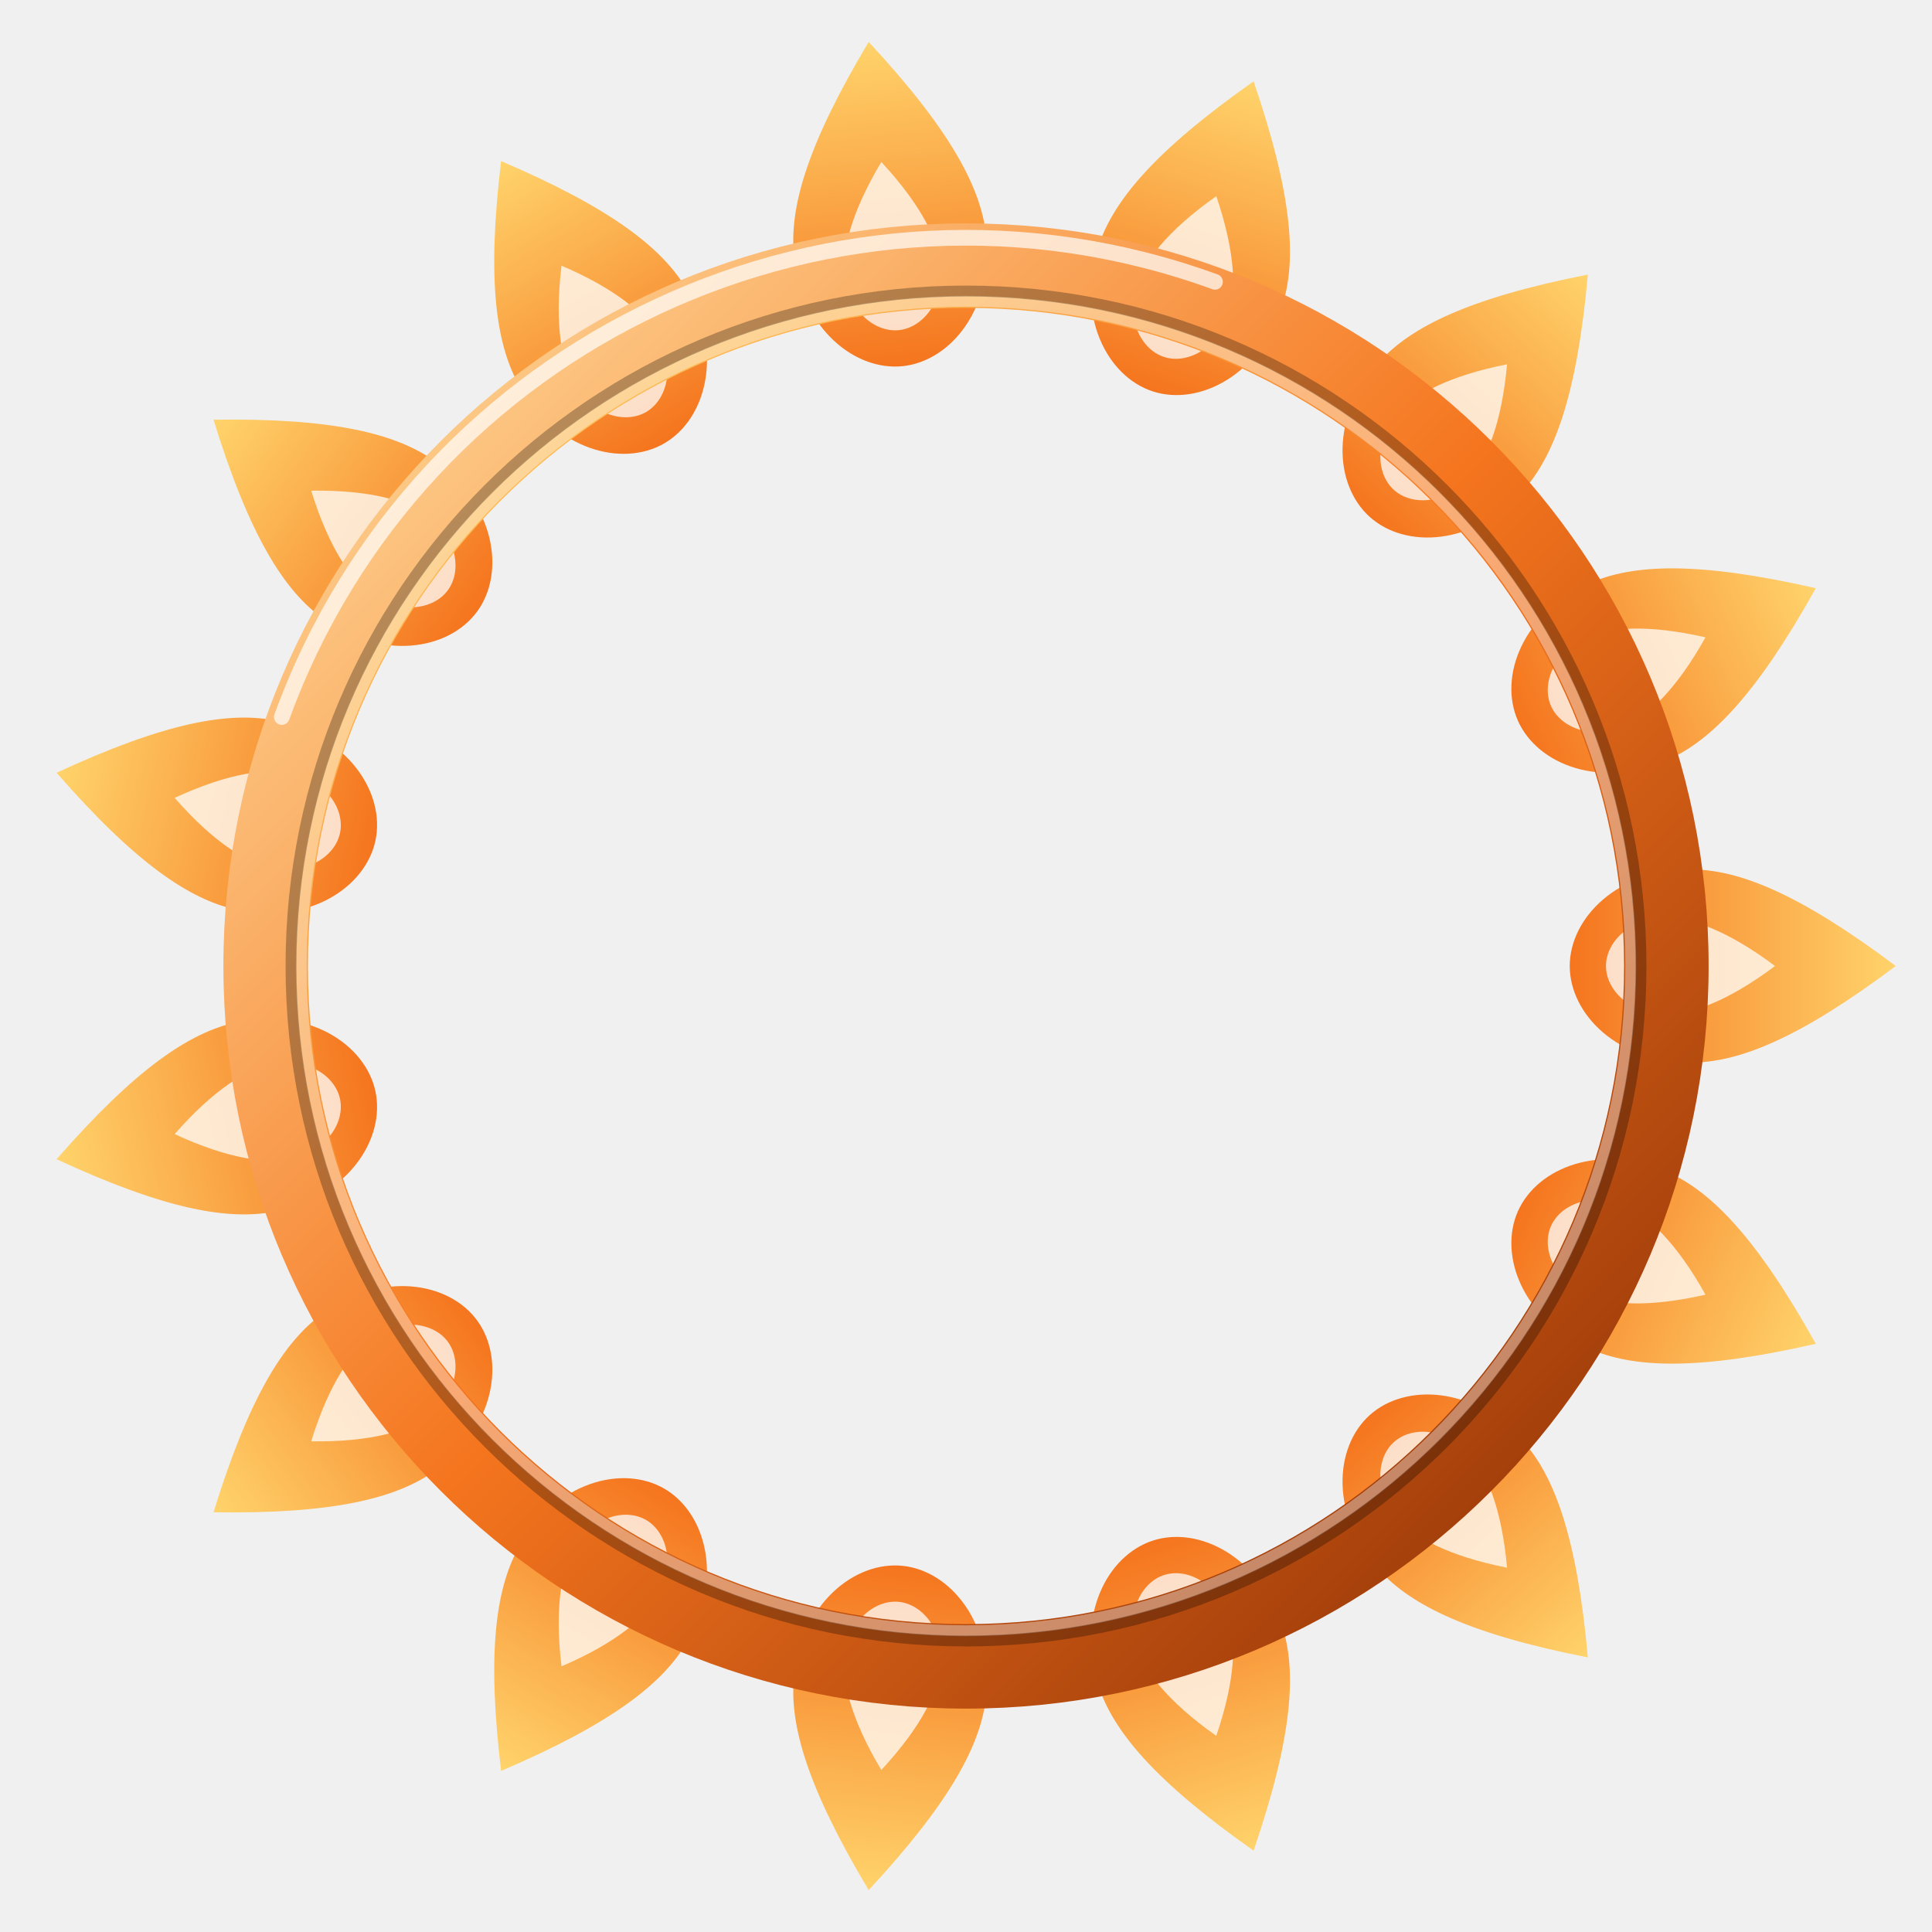
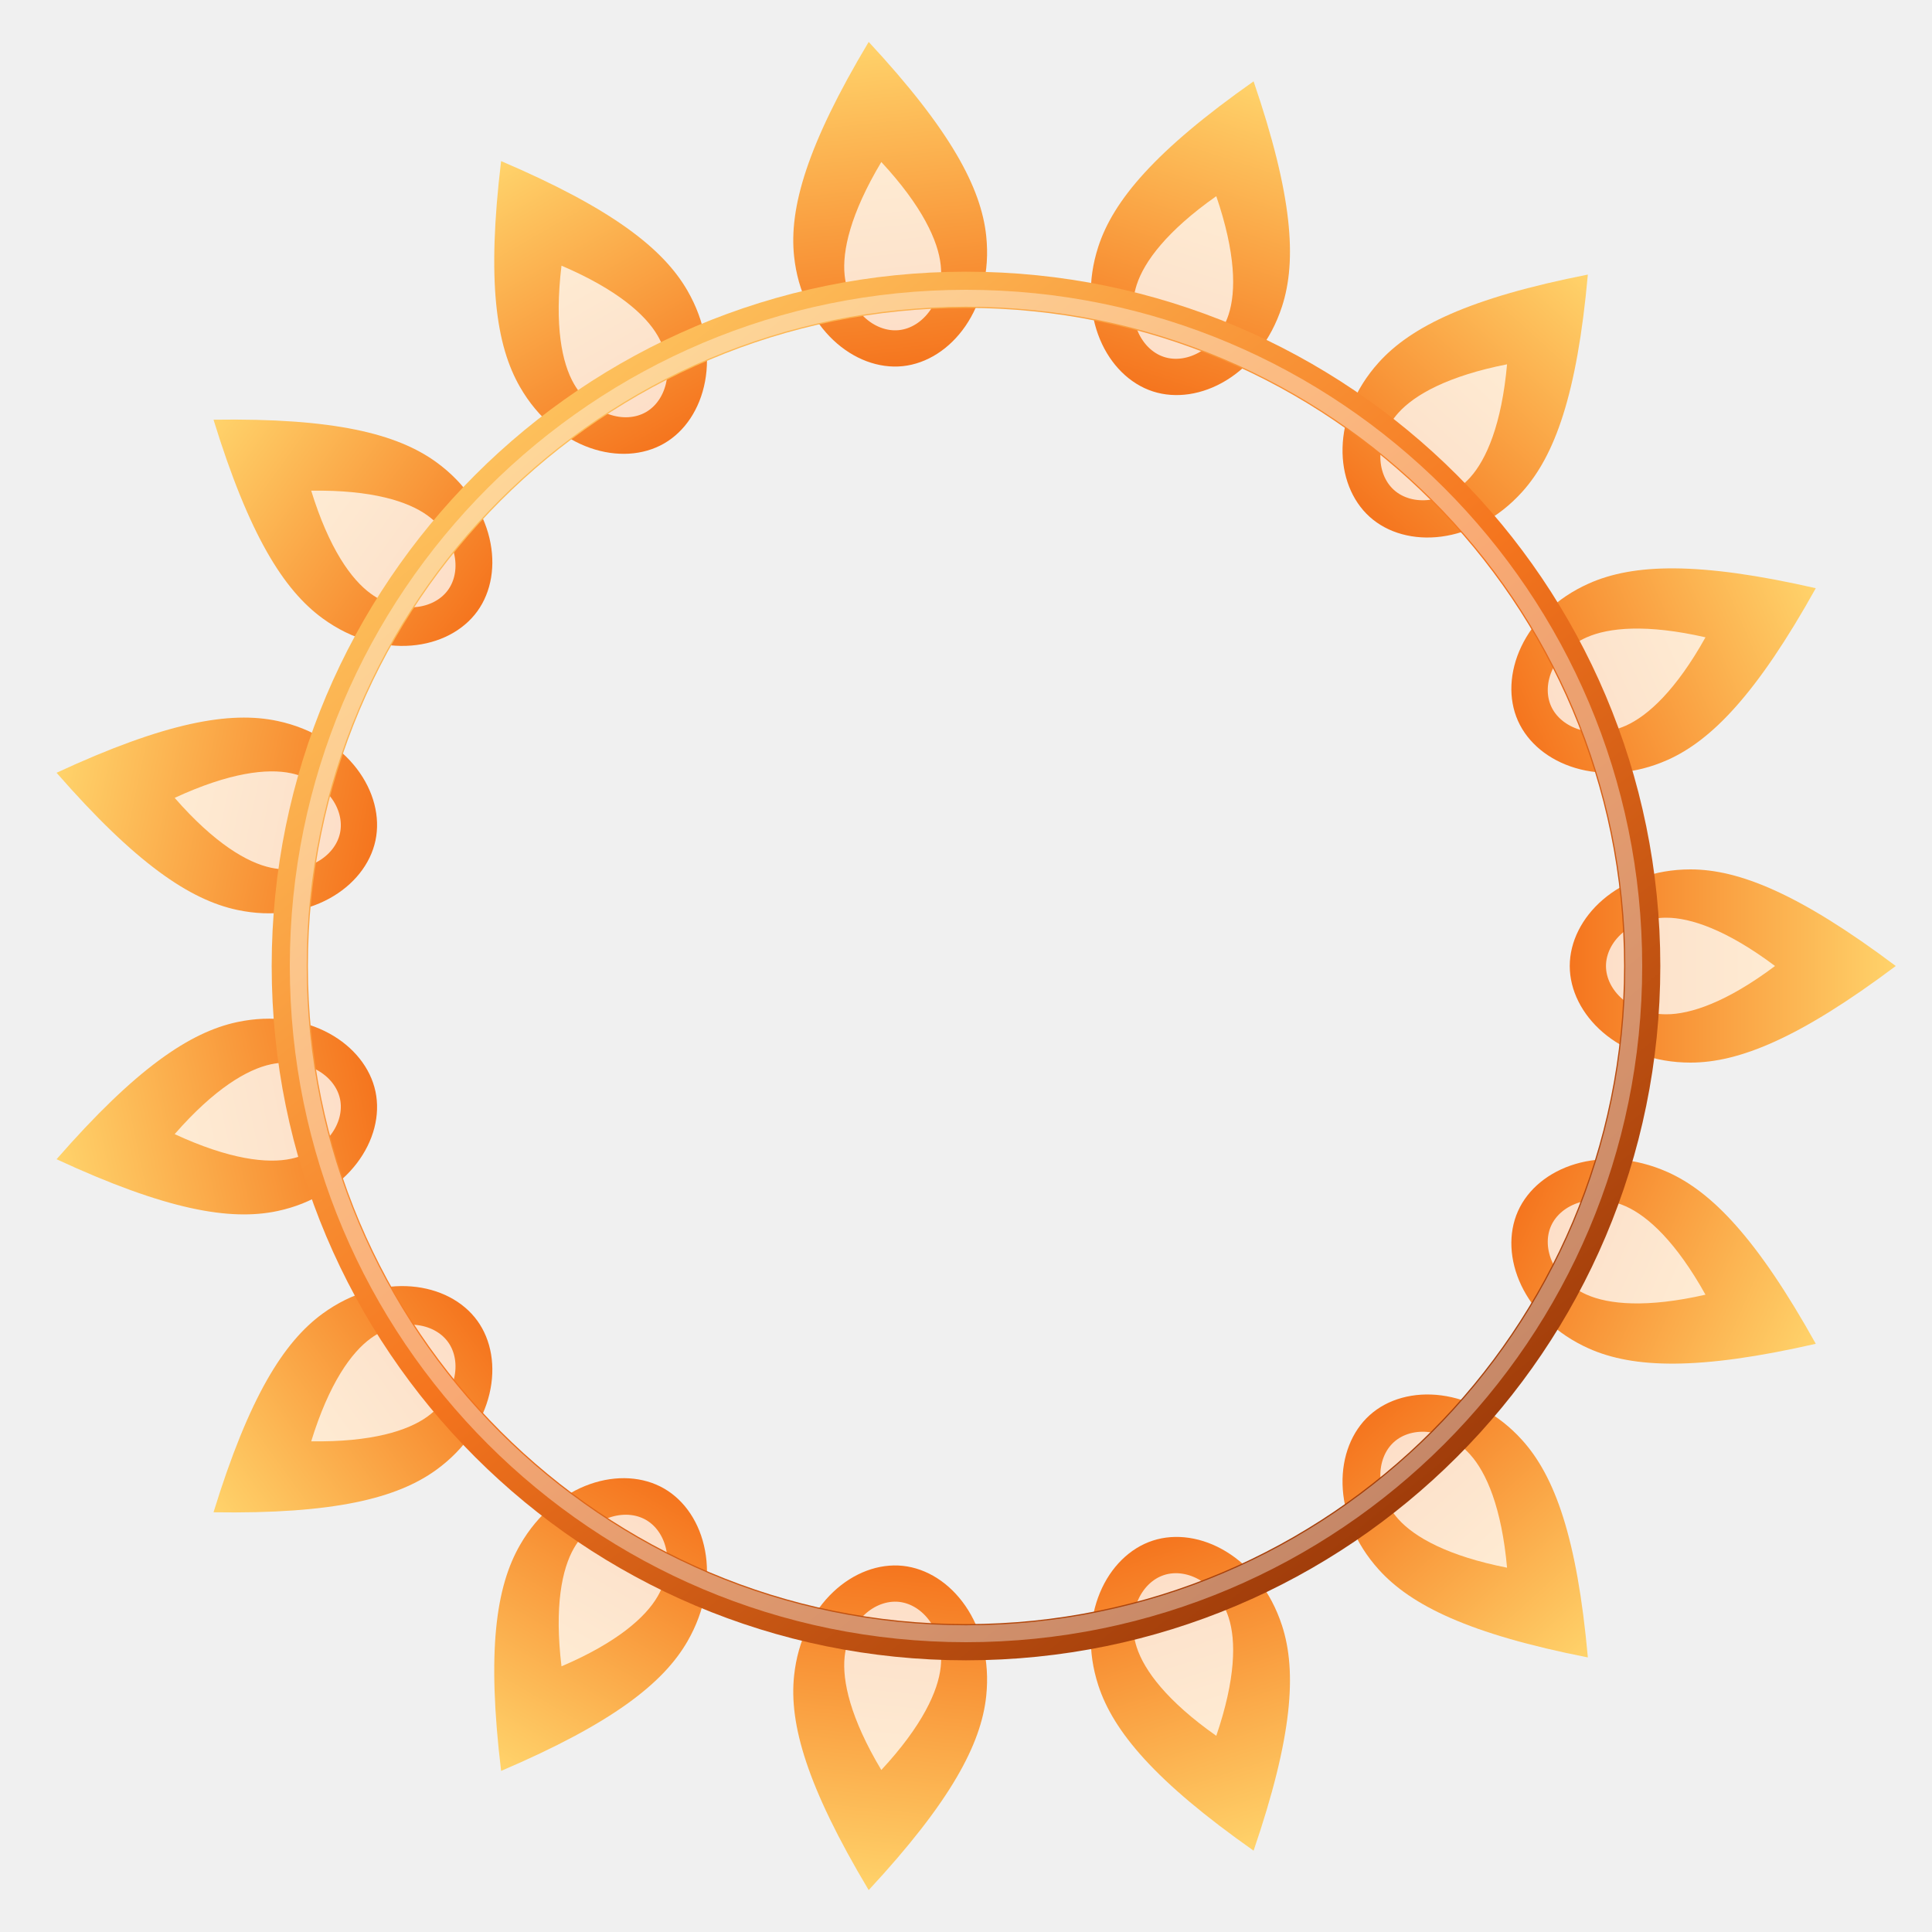
<svg xmlns="http://www.w3.org/2000/svg" width="160" height="160" viewBox="0 0 160 160" fill="none">
  <defs>
-     <linearGradient id="fflbz" x1="0" y1="0" x2="1" y2="1">
-       <stop offset="0" stop-color="#FFE2A6" />
-       <stop offset=".5" stop-color="#F5751E" />
-       <stop offset="1" stop-color="#8A2E05" />
-     </linearGradient>
    <linearGradient id="aflamef" x1="0%" y1="0%" x2="0%" y2="100%">
      <stop offset="0" stop-color="#FFD36B" stop-opacity="1" />
      <stop offset="1" stop-color="#F5751E" stop-opacity="1" />
    </linearGradient>
    <linearGradient id="aflamer" x1="10%" y1="0%" x2="90%" y2="100%">
      <stop offset="0" stop-color="#FFD36B" stop-opacity="1" />
      <stop offset="0.5" stop-color="#F5751E" stop-opacity="1" />
      <stop offset="1" stop-color="#8A2E05" stop-opacity="1" />
    </linearGradient>
  </defs>
  <g class="fl-tongue" style="--i:0" transform="rotate(90 144.0 80.0) translate(144.0 80.0)">
    <path d="M0 -13 C6 -5 8 0 8 4 C8 10 4 14 0 14 C-4 14 -8 10 -8 4 C-8 0 -6 -5 0 -13 Z" fill="url(#aflamef)" />
    <path d="M0 -3 C3 1 4 4 4 6 C4 9 2 11 0 11 C-2 11 -4 9 -4 6 C-4 4 -3 1 0 -3 Z" fill="#FFFFFF" fill-opacity="0.75" />
  </g>
  <g class="fl-tongue" style="--i:1" transform="rotate(114 138.5 106.0) translate(138.5 106.0)">
    <path d="M0 -13 C6 -5 8 0 8 4 C8 10 4 14 0 14 C-4 14 -8 10 -8 4 C-8 0 -6 -5 0 -13 Z" fill="url(#aflamef)" />
    <path d="M0 -3 C3 1 4 4 4 6 C4 9 2 11 0 11 C-2 11 -4 9 -4 6 C-4 4 -3 1 0 -3 Z" fill="#FFFFFF" fill-opacity="0.75" />
  </g>
  <g class="fl-tongue" style="--i:2" transform="rotate(138 122.8 127.6) translate(122.8 127.6)">
    <path d="M0 -13 C6 -5 8 0 8 4 C8 10 4 14 0 14 C-4 14 -8 10 -8 4 C-8 0 -6 -5 0 -13 Z" fill="url(#aflamef)" />
    <path d="M0 -3 C3 1 4 4 4 6 C4 9 2 11 0 11 C-2 11 -4 9 -4 6 C-4 4 -3 1 0 -3 Z" fill="#FFFFFF" fill-opacity="0.75" />
  </g>
  <g class="fl-tongue" style="--i:3" transform="rotate(162 99.8 140.9) translate(99.8 140.9)">
    <path d="M0 -13 C6 -5 8 0 8 4 C8 10 4 14 0 14 C-4 14 -8 10 -8 4 C-8 0 -6 -5 0 -13 Z" fill="url(#aflamef)" />
    <path d="M0 -3 C3 1 4 4 4 6 C4 9 2 11 0 11 C-2 11 -4 9 -4 6 C-4 4 -3 1 0 -3 Z" fill="#FFFFFF" fill-opacity="0.75" />
  </g>
  <g class="fl-tongue" style="--i:4" transform="rotate(186 73.3 143.6) translate(73.3 143.6)">
    <path d="M0 -13 C6 -5 8 0 8 4 C8 10 4 14 0 14 C-4 14 -8 10 -8 4 C-8 0 -6 -5 0 -13 Z" fill="url(#aflamef)" />
    <path d="M0 -3 C3 1 4 4 4 6 C4 9 2 11 0 11 C-2 11 -4 9 -4 6 C-4 4 -3 1 0 -3 Z" fill="#FFFFFF" fill-opacity="0.75" />
  </g>
  <g class="fl-tongue" style="--i:5" transform="rotate(210 48.0 135.4) translate(48.0 135.4)">
    <path d="M0 -13 C6 -5 8 0 8 4 C8 10 4 14 0 14 C-4 14 -8 10 -8 4 C-8 0 -6 -5 0 -13 Z" fill="url(#aflamef)" />
    <path d="M0 -3 C3 1 4 4 4 6 C4 9 2 11 0 11 C-2 11 -4 9 -4 6 C-4 4 -3 1 0 -3 Z" fill="#FFFFFF" fill-opacity="0.75" />
  </g>
  <g class="fl-tongue" style="--i:6" transform="rotate(234 28.2 117.6) translate(28.2 117.6)">
    <path d="M0 -13 C6 -5 8 0 8 4 C8 10 4 14 0 14 C-4 14 -8 10 -8 4 C-8 0 -6 -5 0 -13 Z" fill="url(#aflamef)" />
    <path d="M0 -3 C3 1 4 4 4 6 C4 9 2 11 0 11 C-2 11 -4 9 -4 6 C-4 4 -3 1 0 -3 Z" fill="#FFFFFF" fill-opacity="0.75" />
  </g>
  <g class="fl-tongue" style="--i:7" transform="rotate(258 17.4 93.3) translate(17.4 93.3)">
    <path d="M0 -13 C6 -5 8 0 8 4 C8 10 4 14 0 14 C-4 14 -8 10 -8 4 C-8 0 -6 -5 0 -13 Z" fill="url(#aflamef)" />
    <path d="M0 -3 C3 1 4 4 4 6 C4 9 2 11 0 11 C-2 11 -4 9 -4 6 C-4 4 -3 1 0 -3 Z" fill="#FFFFFF" fill-opacity="0.75" />
  </g>
  <g class="fl-tongue" style="--i:8" transform="rotate(282 17.4 66.7) translate(17.4 66.7)">
    <path d="M0 -13 C6 -5 8 0 8 4 C8 10 4 14 0 14 C-4 14 -8 10 -8 4 C-8 0 -6 -5 0 -13 Z" fill="url(#aflamef)" />
    <path d="M0 -3 C3 1 4 4 4 6 C4 9 2 11 0 11 C-2 11 -4 9 -4 6 C-4 4 -3 1 0 -3 Z" fill="#FFFFFF" fill-opacity="0.75" />
  </g>
  <g class="fl-tongue" style="--i:9" transform="rotate(306 28.2 42.4) translate(28.2 42.4)">
    <path d="M0 -13 C6 -5 8 0 8 4 C8 10 4 14 0 14 C-4 14 -8 10 -8 4 C-8 0 -6 -5 0 -13 Z" fill="url(#aflamef)" />
    <path d="M0 -3 C3 1 4 4 4 6 C4 9 2 11 0 11 C-2 11 -4 9 -4 6 C-4 4 -3 1 0 -3 Z" fill="#FFFFFF" fill-opacity="0.75" />
  </g>
  <g class="fl-tongue" style="--i:10" transform="rotate(330 48.0 24.6) translate(48.0 24.6)">
    <path d="M0 -13 C6 -5 8 0 8 4 C8 10 4 14 0 14 C-4 14 -8 10 -8 4 C-8 0 -6 -5 0 -13 Z" fill="url(#aflamef)" />
    <path d="M0 -3 C3 1 4 4 4 6 C4 9 2 11 0 11 C-2 11 -4 9 -4 6 C-4 4 -3 1 0 -3 Z" fill="#FFFFFF" fill-opacity="0.75" />
  </g>
  <g class="fl-tongue" style="--i:11" transform="rotate(354 73.3 16.4) translate(73.3 16.4)">
    <path d="M0 -13 C6 -5 8 0 8 4 C8 10 4 14 0 14 C-4 14 -8 10 -8 4 C-8 0 -6 -5 0 -13 Z" fill="url(#aflamef)" />
    <path d="M0 -3 C3 1 4 4 4 6 C4 9 2 11 0 11 C-2 11 -4 9 -4 6 C-4 4 -3 1 0 -3 Z" fill="#FFFFFF" fill-opacity="0.75" />
  </g>
  <g class="fl-tongue" style="--i:12" transform="rotate(378 99.8 19.1) translate(99.8 19.1)">
    <path d="M0 -13 C6 -5 8 0 8 4 C8 10 4 14 0 14 C-4 14 -8 10 -8 4 C-8 0 -6 -5 0 -13 Z" fill="url(#aflamef)" />
    <path d="M0 -3 C3 1 4 4 4 6 C4 9 2 11 0 11 C-2 11 -4 9 -4 6 C-4 4 -3 1 0 -3 Z" fill="#FFFFFF" fill-opacity="0.75" />
  </g>
  <g class="fl-tongue" style="--i:13" transform="rotate(402 122.8 32.4) translate(122.8 32.4)">
    <path d="M0 -13 C6 -5 8 0 8 4 C8 10 4 14 0 14 C-4 14 -8 10 -8 4 C-8 0 -6 -5 0 -13 Z" fill="url(#aflamef)" />
    <path d="M0 -3 C3 1 4 4 4 6 C4 9 2 11 0 11 C-2 11 -4 9 -4 6 C-4 4 -3 1 0 -3 Z" fill="#FFFFFF" fill-opacity="0.75" />
  </g>
  <g class="fl-tongue" style="--i:14" transform="rotate(426 138.5 54.0) translate(138.5 54.0)">
    <path d="M0 -13 C6 -5 8 0 8 4 C8 10 4 14 0 14 C-4 14 -8 10 -8 4 C-8 0 -6 -5 0 -13 Z" fill="url(#aflamef)" />
    <path d="M0 -3 C3 1 4 4 4 6 C4 9 2 11 0 11 C-2 11 -4 9 -4 6 C-4 4 -3 1 0 -3 Z" fill="#FFFFFF" fill-opacity="0.75" />
  </g>
  <circle cx="80" cy="80" r="56" stroke="url(#aflamer)" stroke-width="3" />
  <circle cx="80" cy="80" r="55.3" stroke="#FFFFFF" stroke-opacity=".38" stroke-width="1.4" />
-   <circle cx="80" cy="80" r="58.5" stroke="url(#fflbz)" stroke-width="6" />
-   <circle cx="80" cy="80" r="55.9" stroke="#000" stroke-opacity=".28" stroke-width=".9" />
-   <path d="M23.34 59.38 A60.3 60.3 0 0 1 100.62 23.34" stroke="#fff" stroke-opacity=".7" stroke-width="1.3" stroke-linecap="round" />
</svg>
